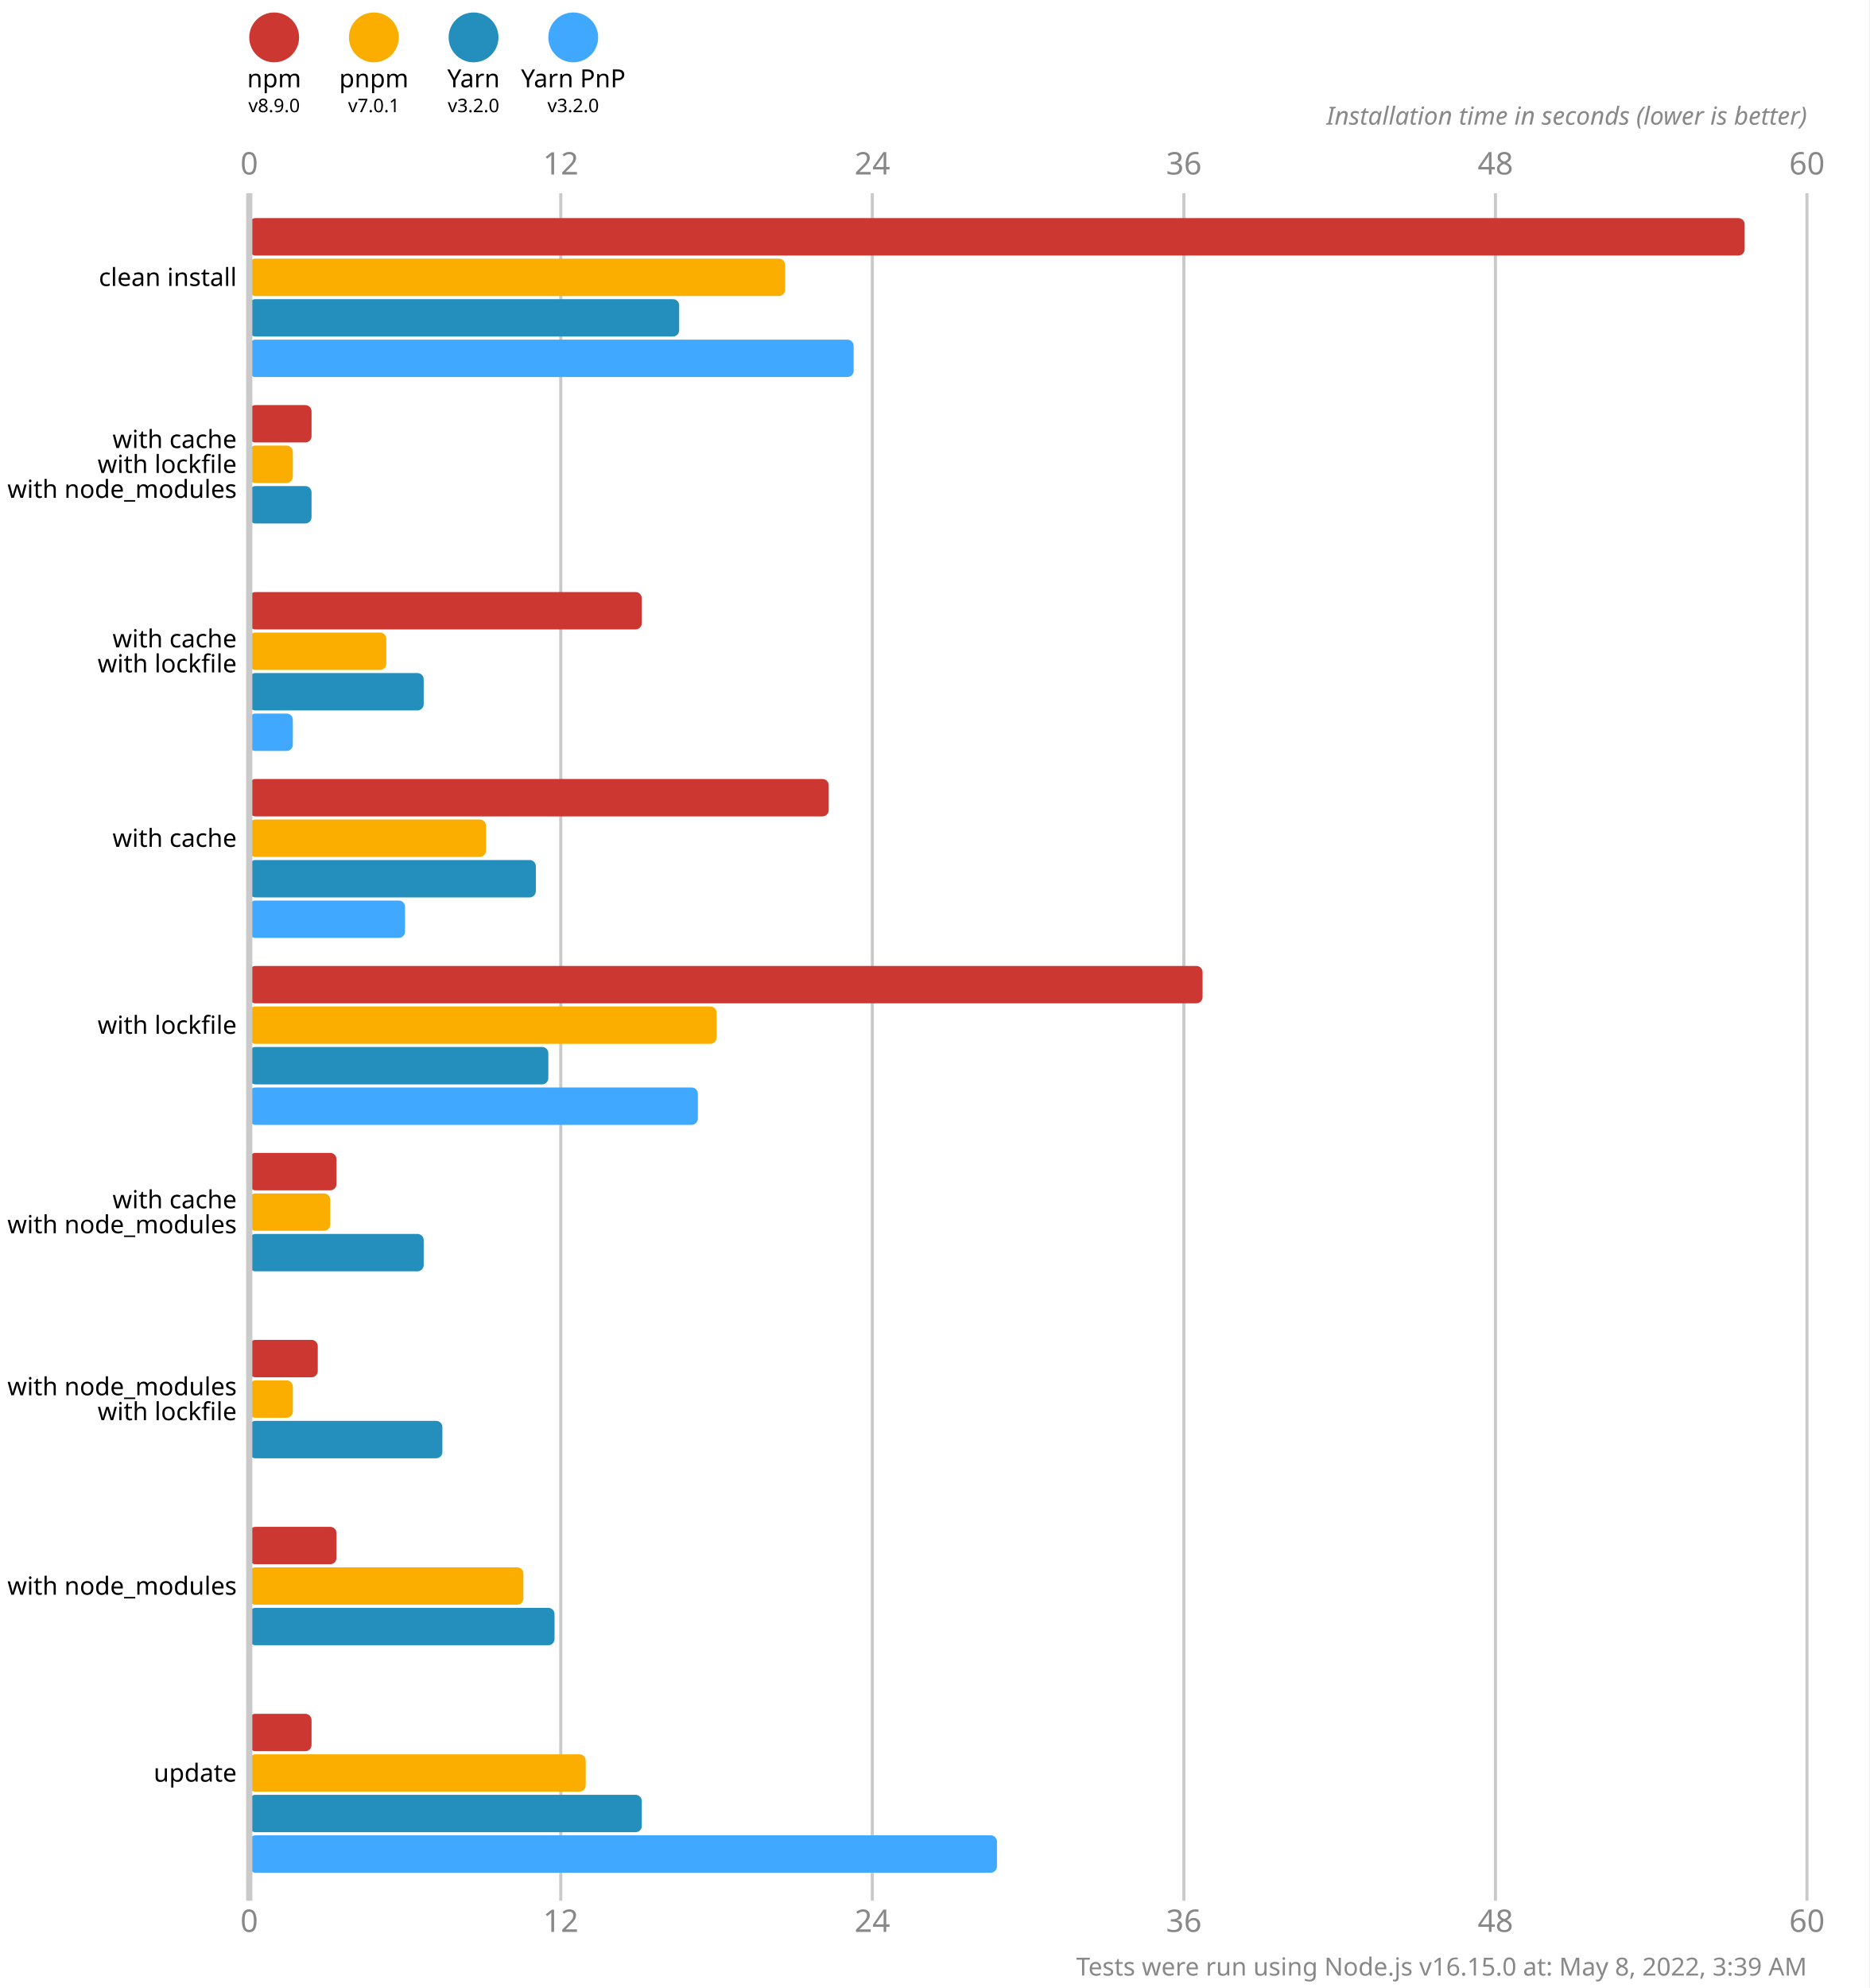
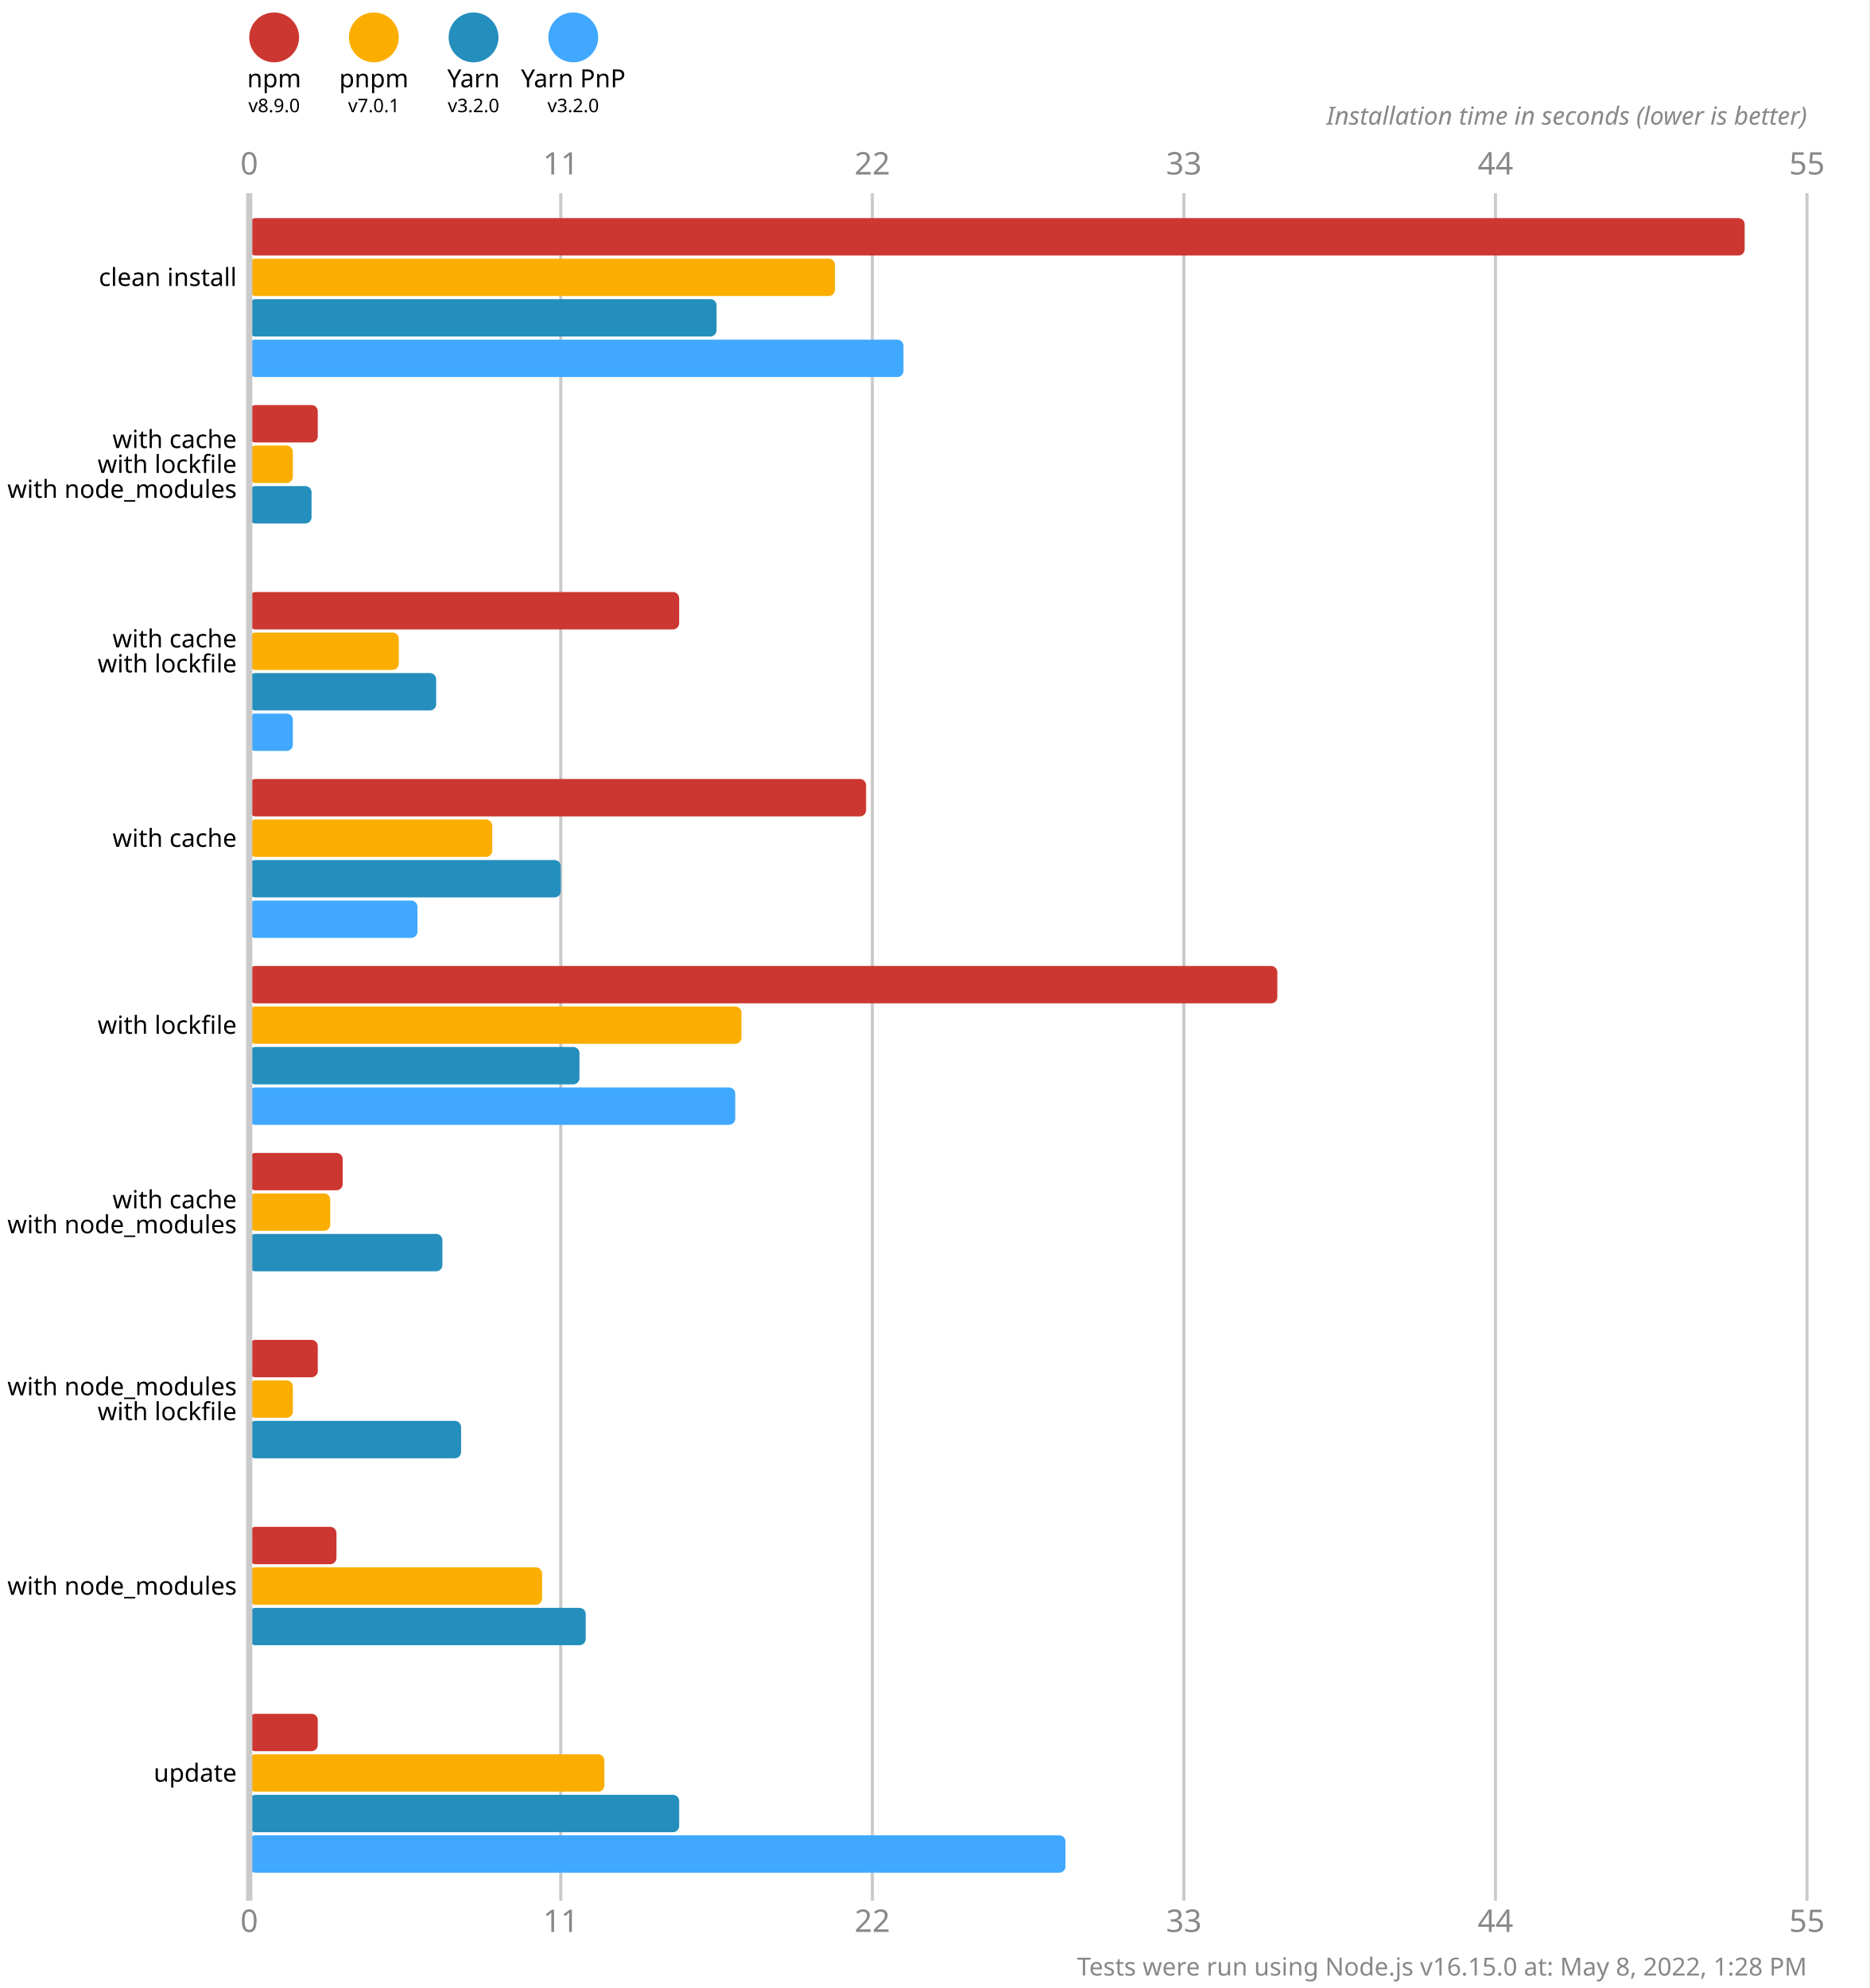
<svg xmlns="http://www.w3.org/2000/svg" version="1.1" viewBox="0 0 300 319">
  <style>
    .font { font-family: sans-serif; }
    .s3 { font-size: 3px; }
    .s4 { font-size: 4px; }
    .s5 { font-size: 5px; }
    .line { stroke: #cacaca; }
    .width { stroke-width: 0.5; }
    .text { fill: #888; }
  </style>
  <rect x="0" y="0" width="300" height="319" fill="#fff" />
  <circle cx="44" cy="6" r="4" fill="#cd3731" />
  <text x="44" y="14" class="font s4" text-anchor="middle">npm</text>
  <text x="44" y="18" class="font s3" text-anchor="middle">v8.9.0</text>
  <circle cx="60" cy="6" r="4" fill="#fbae00" />
  <text x="60" y="14" class="font s4" text-anchor="middle">pnpm</text>
  <text x="60" y="18" class="font s3" text-anchor="middle">v7.0.1</text>
  <circle cx="76" cy="6" r="4" fill="#248ebd" />
  <text x="76" y="14" class="font s4" text-anchor="middle">Yarn</text>
  <text x="76" y="18" class="font s3" text-anchor="middle">v3.2.0</text>
  <circle cx="92" cy="6" r="4" fill="#40a9ff" />
  <text x="92" y="14" class="font s4" text-anchor="middle">Yarn PnP</text>
  <text x="92" y="18" class="font s3" text-anchor="middle">v3.2.0</text>
  <text x="40" y="28" class="font s5 text" text-anchor="middle">0</text>
  <text x="40" y="310" class="font s5 text" text-anchor="middle">0</text>
  <line x1="90" y1="31" x2="90" y2="305" class="line width" />
-   <text x="90" y="28" class="font s5 text" text-anchor="middle">12</text>
-   <text x="90" y="310" class="font s5 text" text-anchor="middle">12</text>
+   <text x="90" y="28" class="font s5 text" text-anchor="middle">11</text>
+   <text x="90" y="310" class="font s5 text" text-anchor="middle">11</text>
  <line x1="140" y1="31" x2="140" y2="305" class="line width" />
-   <text x="140" y="28" class="font s5 text" text-anchor="middle">24</text>
-   <text x="140" y="310" class="font s5 text" text-anchor="middle">24</text>
+   <text x="140" y="28" class="font s5 text" text-anchor="middle">22</text>
+   <text x="140" y="310" class="font s5 text" text-anchor="middle">22</text>
  <line x1="190" y1="31" x2="190" y2="305" class="line width" />
-   <text x="190" y="28" class="font s5 text" text-anchor="middle">36</text>
-   <text x="190" y="310" class="font s5 text" text-anchor="middle">36</text>
+   <text x="190" y="28" class="font s5 text" text-anchor="middle">33</text>
+   <text x="190" y="310" class="font s5 text" text-anchor="middle">33</text>
  <line x1="240" y1="31" x2="240" y2="305" class="line width" />
-   <text x="240" y="28" class="font s5 text" text-anchor="middle">48</text>
-   <text x="240" y="310" class="font s5 text" text-anchor="middle">48</text>
+   <text x="240" y="28" class="font s5 text" text-anchor="middle">44</text>
+   <text x="240" y="310" class="font s5 text" text-anchor="middle">44</text>
  <line x1="290" y1="31" x2="290" y2="305" class="line width" />
-   <text x="290" y="28" class="font s5 text" text-anchor="middle">60</text>
-   <text x="290" y="310" class="font s5 text" text-anchor="middle">60</text>
+   <text x="290" y="28" class="font s5 text" text-anchor="middle">55</text>
+   <text x="290" y="310" class="font s5 text" text-anchor="middle">55</text>
  <text x="290" y="20" class="font s4 text" font-style="italic" text-anchor="end">Installation time in seconds (lower is better)</text>
  <rect x="40" y="35" width="240" height="6" fill="#cd3731" rx="1" ry="1" />
-   <rect x="40" y="41.5" width="86" height="6" fill="#fbae00" rx="1" ry="1" />
-   <rect x="40" y="48" width="69" height="6" fill="#248ebd" rx="1" ry="1" />
-   <rect x="40" y="54.5" width="97" height="6" fill="#40a9ff" rx="1" ry="1" />
-   <rect x="40" y="65" width="10" height="6" fill="#cd3731" rx="1" ry="1" />
+   <rect x="40" y="41.5" width="94" height="6" fill="#fbae00" rx="1" ry="1" />
+   <rect x="40" y="48" width="75" height="6" fill="#248ebd" rx="1" ry="1" />
+   <rect x="40" y="54.5" width="105" height="6" fill="#40a9ff" rx="1" ry="1" />
+   <rect x="40" y="65" width="11" height="6" fill="#cd3731" rx="1" ry="1" />
  <rect x="40" y="71.5" width="7" height="6" fill="#fbae00" rx="1" ry="1" />
  <rect x="40" y="78" width="10" height="6" fill="#248ebd" rx="1" ry="1" />
  <rect x="40" y="84.5" width="0" height="6" fill="#40a9ff" rx="1" ry="1" />
-   <rect x="40" y="95" width="63" height="6" fill="#cd3731" rx="1" ry="1" />
-   <rect x="40" y="101.5" width="22" height="6" fill="#fbae00" rx="1" ry="1" />
-   <rect x="40" y="108" width="28" height="6" fill="#248ebd" rx="1" ry="1" />
+   <rect x="40" y="95" width="69" height="6" fill="#cd3731" rx="1" ry="1" />
+   <rect x="40" y="101.5" width="24" height="6" fill="#fbae00" rx="1" ry="1" />
+   <rect x="40" y="108" width="30" height="6" fill="#248ebd" rx="1" ry="1" />
  <rect x="40" y="114.5" width="7" height="6" fill="#40a9ff" rx="1" ry="1" />
-   <rect x="40" y="125" width="93" height="6" fill="#cd3731" rx="1" ry="1" />
-   <rect x="40" y="131.5" width="38" height="6" fill="#fbae00" rx="1" ry="1" />
-   <rect x="40" y="138" width="46" height="6" fill="#248ebd" rx="1" ry="1" />
-   <rect x="40" y="144.5" width="25" height="6" fill="#40a9ff" rx="1" ry="1" />
-   <rect x="40" y="155" width="153" height="6" fill="#cd3731" rx="1" ry="1" />
-   <rect x="40" y="161.5" width="75" height="6" fill="#fbae00" rx="1" ry="1" />
-   <rect x="40" y="168" width="48" height="6" fill="#248ebd" rx="1" ry="1" />
-   <rect x="40" y="174.5" width="72" height="6" fill="#40a9ff" rx="1" ry="1" />
-   <rect x="40" y="185" width="14" height="6" fill="#cd3731" rx="1" ry="1" />
+   <rect x="40" y="125" width="99" height="6" fill="#cd3731" rx="1" ry="1" />
+   <rect x="40" y="131.5" width="39" height="6" fill="#fbae00" rx="1" ry="1" />
+   <rect x="40" y="138" width="50" height="6" fill="#248ebd" rx="1" ry="1" />
+   <rect x="40" y="144.5" width="27" height="6" fill="#40a9ff" rx="1" ry="1" />
+   <rect x="40" y="155" width="165" height="6" fill="#cd3731" rx="1" ry="1" />
+   <rect x="40" y="161.5" width="79" height="6" fill="#fbae00" rx="1" ry="1" />
+   <rect x="40" y="168" width="53" height="6" fill="#248ebd" rx="1" ry="1" />
+   <rect x="40" y="174.5" width="78" height="6" fill="#40a9ff" rx="1" ry="1" />
+   <rect x="40" y="185" width="15" height="6" fill="#cd3731" rx="1" ry="1" />
  <rect x="40" y="191.5" width="13" height="6" fill="#fbae00" rx="1" ry="1" />
-   <rect x="40" y="198" width="28" height="6" fill="#248ebd" rx="1" ry="1" />
+   <rect x="40" y="198" width="31" height="6" fill="#248ebd" rx="1" ry="1" />
  <rect x="40" y="204.5" width="0" height="6" fill="#40a9ff" rx="1" ry="1" />
  <rect x="40" y="215" width="11" height="6" fill="#cd3731" rx="1" ry="1" />
  <rect x="40" y="221.5" width="7" height="6" fill="#fbae00" rx="1" ry="1" />
-   <rect x="40" y="228" width="31" height="6" fill="#248ebd" rx="1" ry="1" />
+   <rect x="40" y="228" width="34" height="6" fill="#248ebd" rx="1" ry="1" />
  <rect x="40" y="234.5" width="0" height="6" fill="#40a9ff" rx="1" ry="1" />
  <rect x="40" y="245" width="14" height="6" fill="#cd3731" rx="1" ry="1" />
-   <rect x="40" y="251.5" width="44" height="6" fill="#fbae00" rx="1" ry="1" />
-   <rect x="40" y="258" width="49" height="6" fill="#248ebd" rx="1" ry="1" />
+   <rect x="40" y="251.5" width="47" height="6" fill="#fbae00" rx="1" ry="1" />
+   <rect x="40" y="258" width="54" height="6" fill="#248ebd" rx="1" ry="1" />
  <rect x="40" y="264.5" width="0" height="6" fill="#40a9ff" rx="1" ry="1" />
-   <rect x="40" y="275" width="10" height="6" fill="#cd3731" rx="1" ry="1" />
-   <rect x="40" y="281.5" width="54" height="6" fill="#fbae00" rx="1" ry="1" />
-   <rect x="40" y="288" width="63" height="6" fill="#248ebd" rx="1" ry="1" />
-   <rect x="40" y="294.5" width="120" height="6" fill="#40a9ff" rx="1" ry="1" />
+   <rect x="40" y="275" width="11" height="6" fill="#cd3731" rx="1" ry="1" />
+   <rect x="40" y="281.5" width="57" height="6" fill="#fbae00" rx="1" ry="1" />
+   <rect x="40" y="288" width="69" height="6" fill="#248ebd" rx="1" ry="1" />
+   <rect x="40" y="294.5" width="131" height="6" fill="#40a9ff" rx="1" ry="1" />
  <line x1="40" y1="31" x2="40" y2="305" class="line" />
  <text x="38" y="44.5" class="font s4" dominant-baseline="middle" text-anchor="end">clean install</text>
  <text x="38" y="70.5" class="font s4" dominant-baseline="middle" text-anchor="end">with cache</text>
  <text x="38" y="74.5" class="font s4" dominant-baseline="middle" text-anchor="end">with lockfile</text>
  <text x="38" y="78.5" class="font s4" dominant-baseline="middle" text-anchor="end">with node_modules</text>
  <text x="38" y="102.5" class="font s4" dominant-baseline="middle" text-anchor="end">with cache</text>
  <text x="38" y="106.5" class="font s4" dominant-baseline="middle" text-anchor="end">with lockfile</text>
  <text x="38" y="134.5" class="font s4" dominant-baseline="middle" text-anchor="end">with cache</text>
  <text x="38" y="164.5" class="font s4" dominant-baseline="middle" text-anchor="end">with lockfile</text>
  <text x="38" y="192.5" class="font s4" dominant-baseline="middle" text-anchor="end">with cache</text>
  <text x="38" y="196.5" class="font s4" dominant-baseline="middle" text-anchor="end">with node_modules</text>
  <text x="38" y="222.5" class="font s4" dominant-baseline="middle" text-anchor="end">with node_modules</text>
  <text x="38" y="226.5" class="font s4" dominant-baseline="middle" text-anchor="end">with lockfile</text>
  <text x="38" y="254.5" class="font s4" dominant-baseline="middle" text-anchor="end">with node_modules</text>
  <text x="38" y="284.5" class="font s4" dominant-baseline="middle" text-anchor="end">update</text>
-   <text x="290" y="317" class="font s4 text" text-anchor="end">Tests were run using Node.js v16.15.0 at: May 8, 2022, 3:39 AM</text>
+   <text x="290" y="317" class="font s4 text" text-anchor="end">Tests were run using Node.js v16.15.0 at: May 8, 2022, 1:28 PM</text>
</svg>
